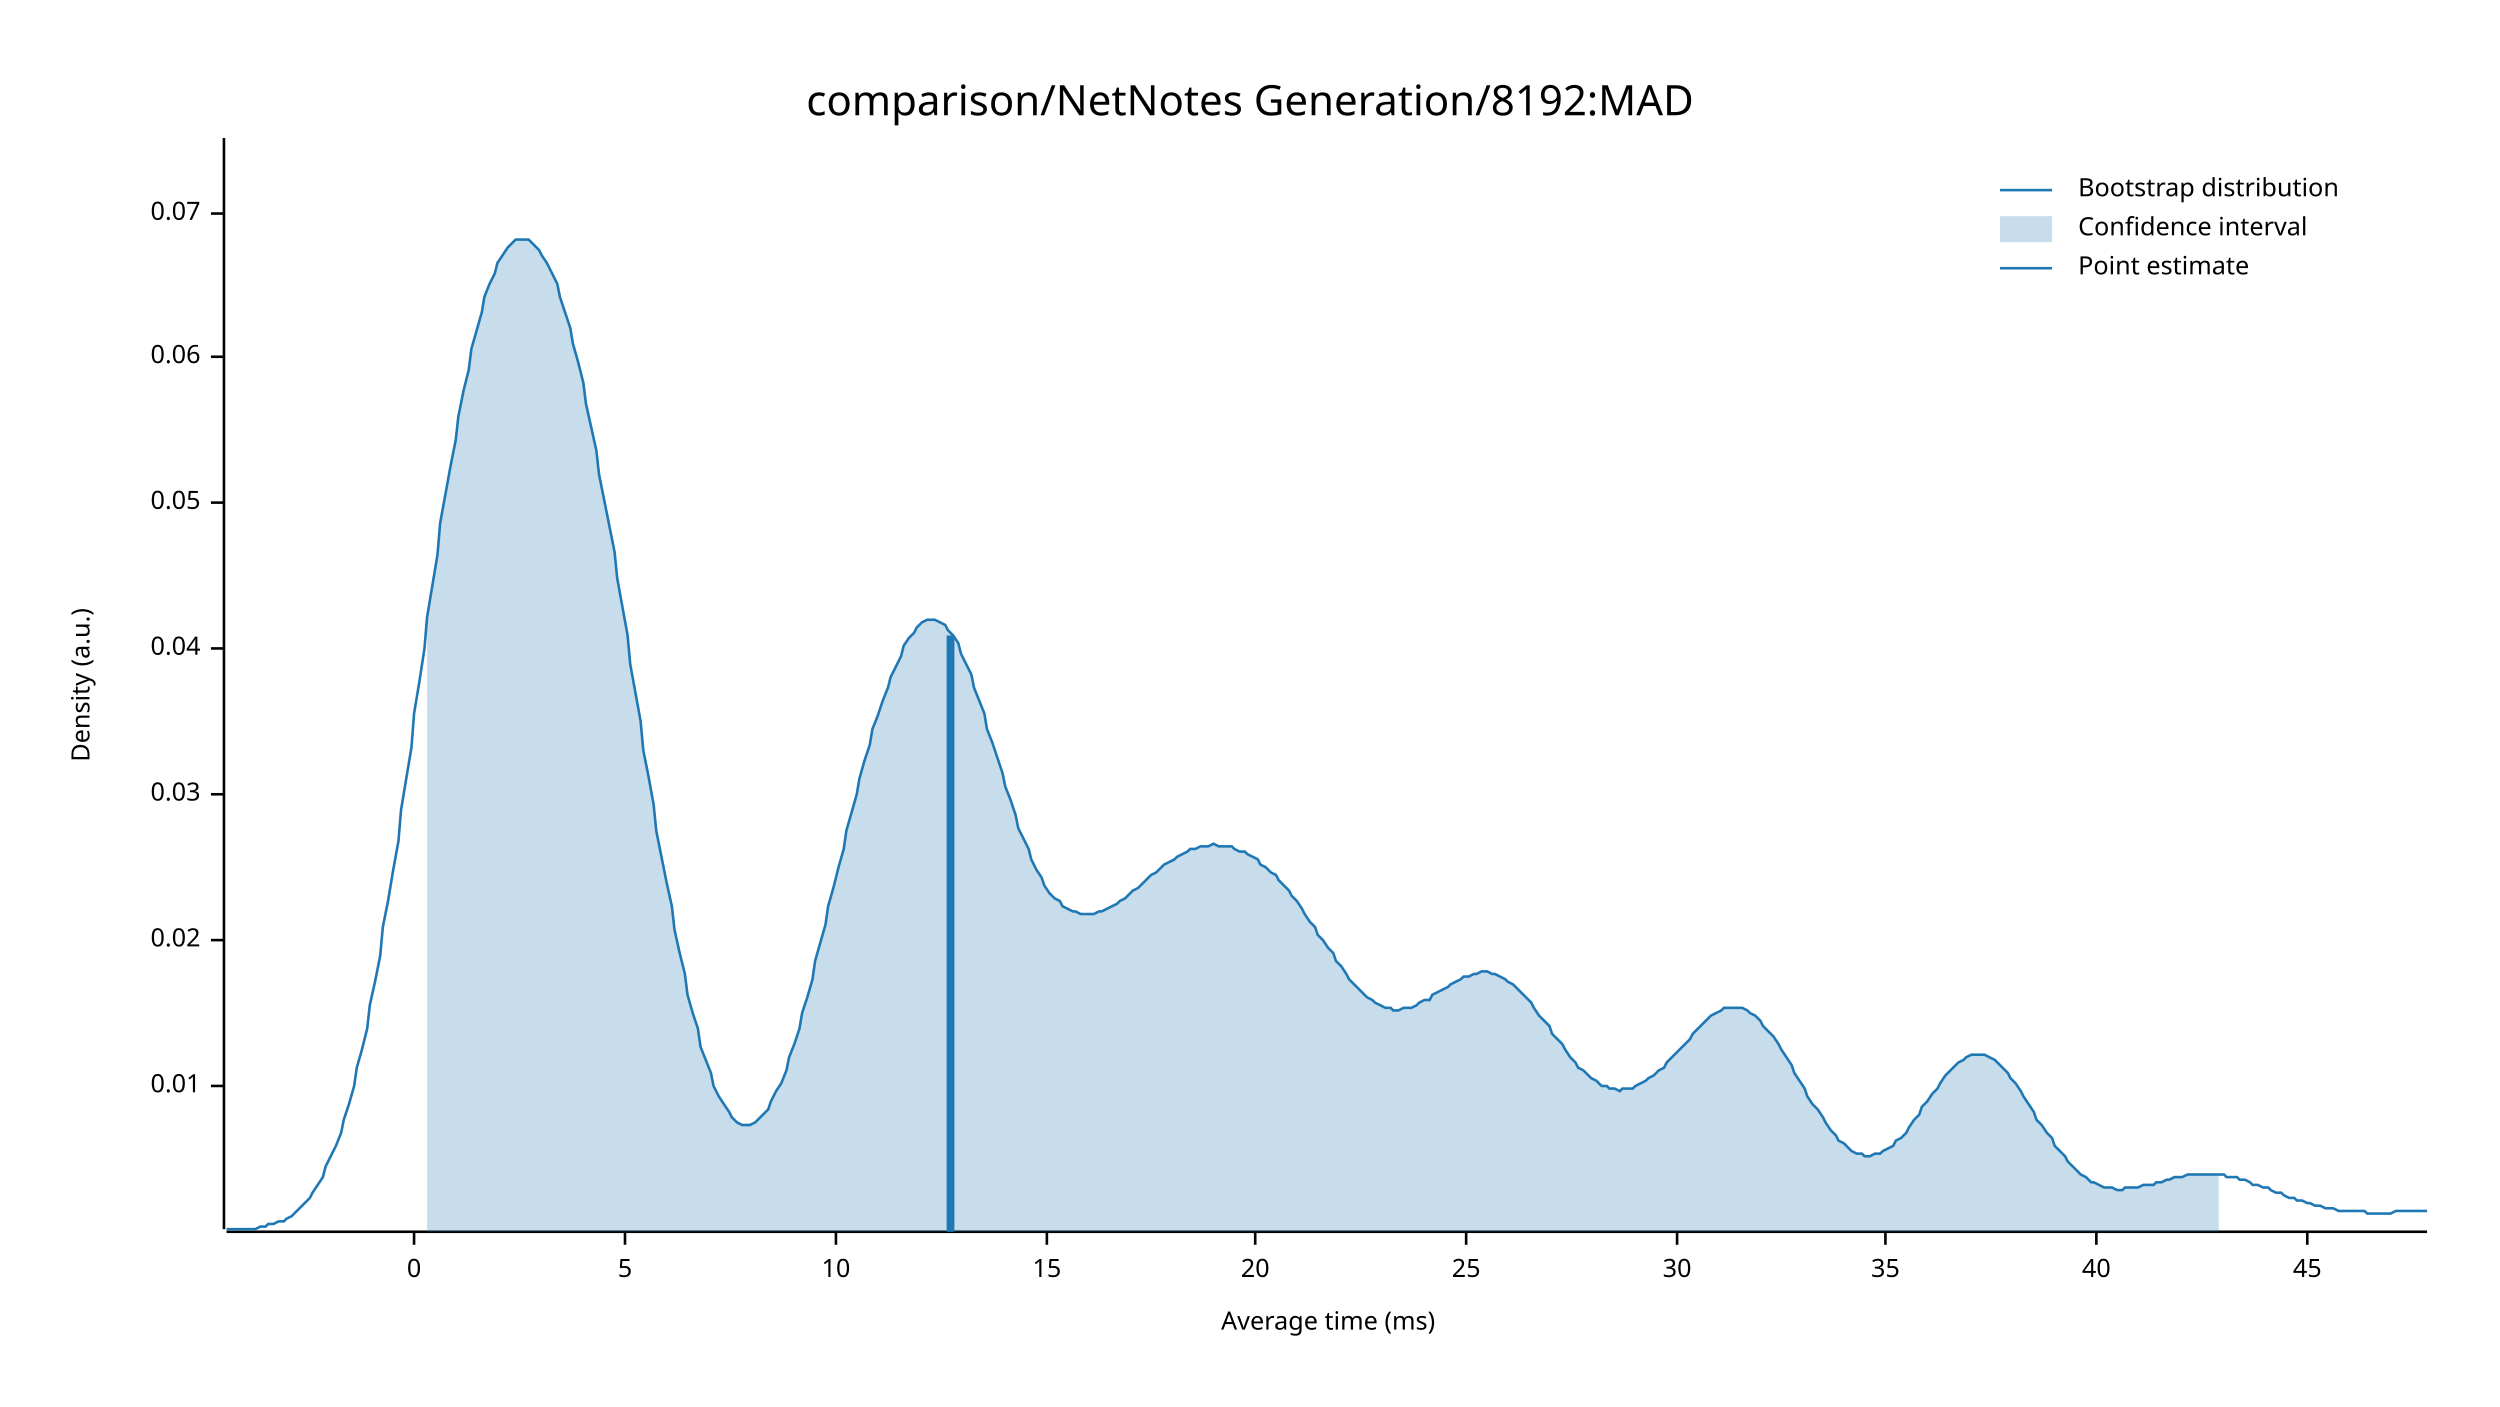
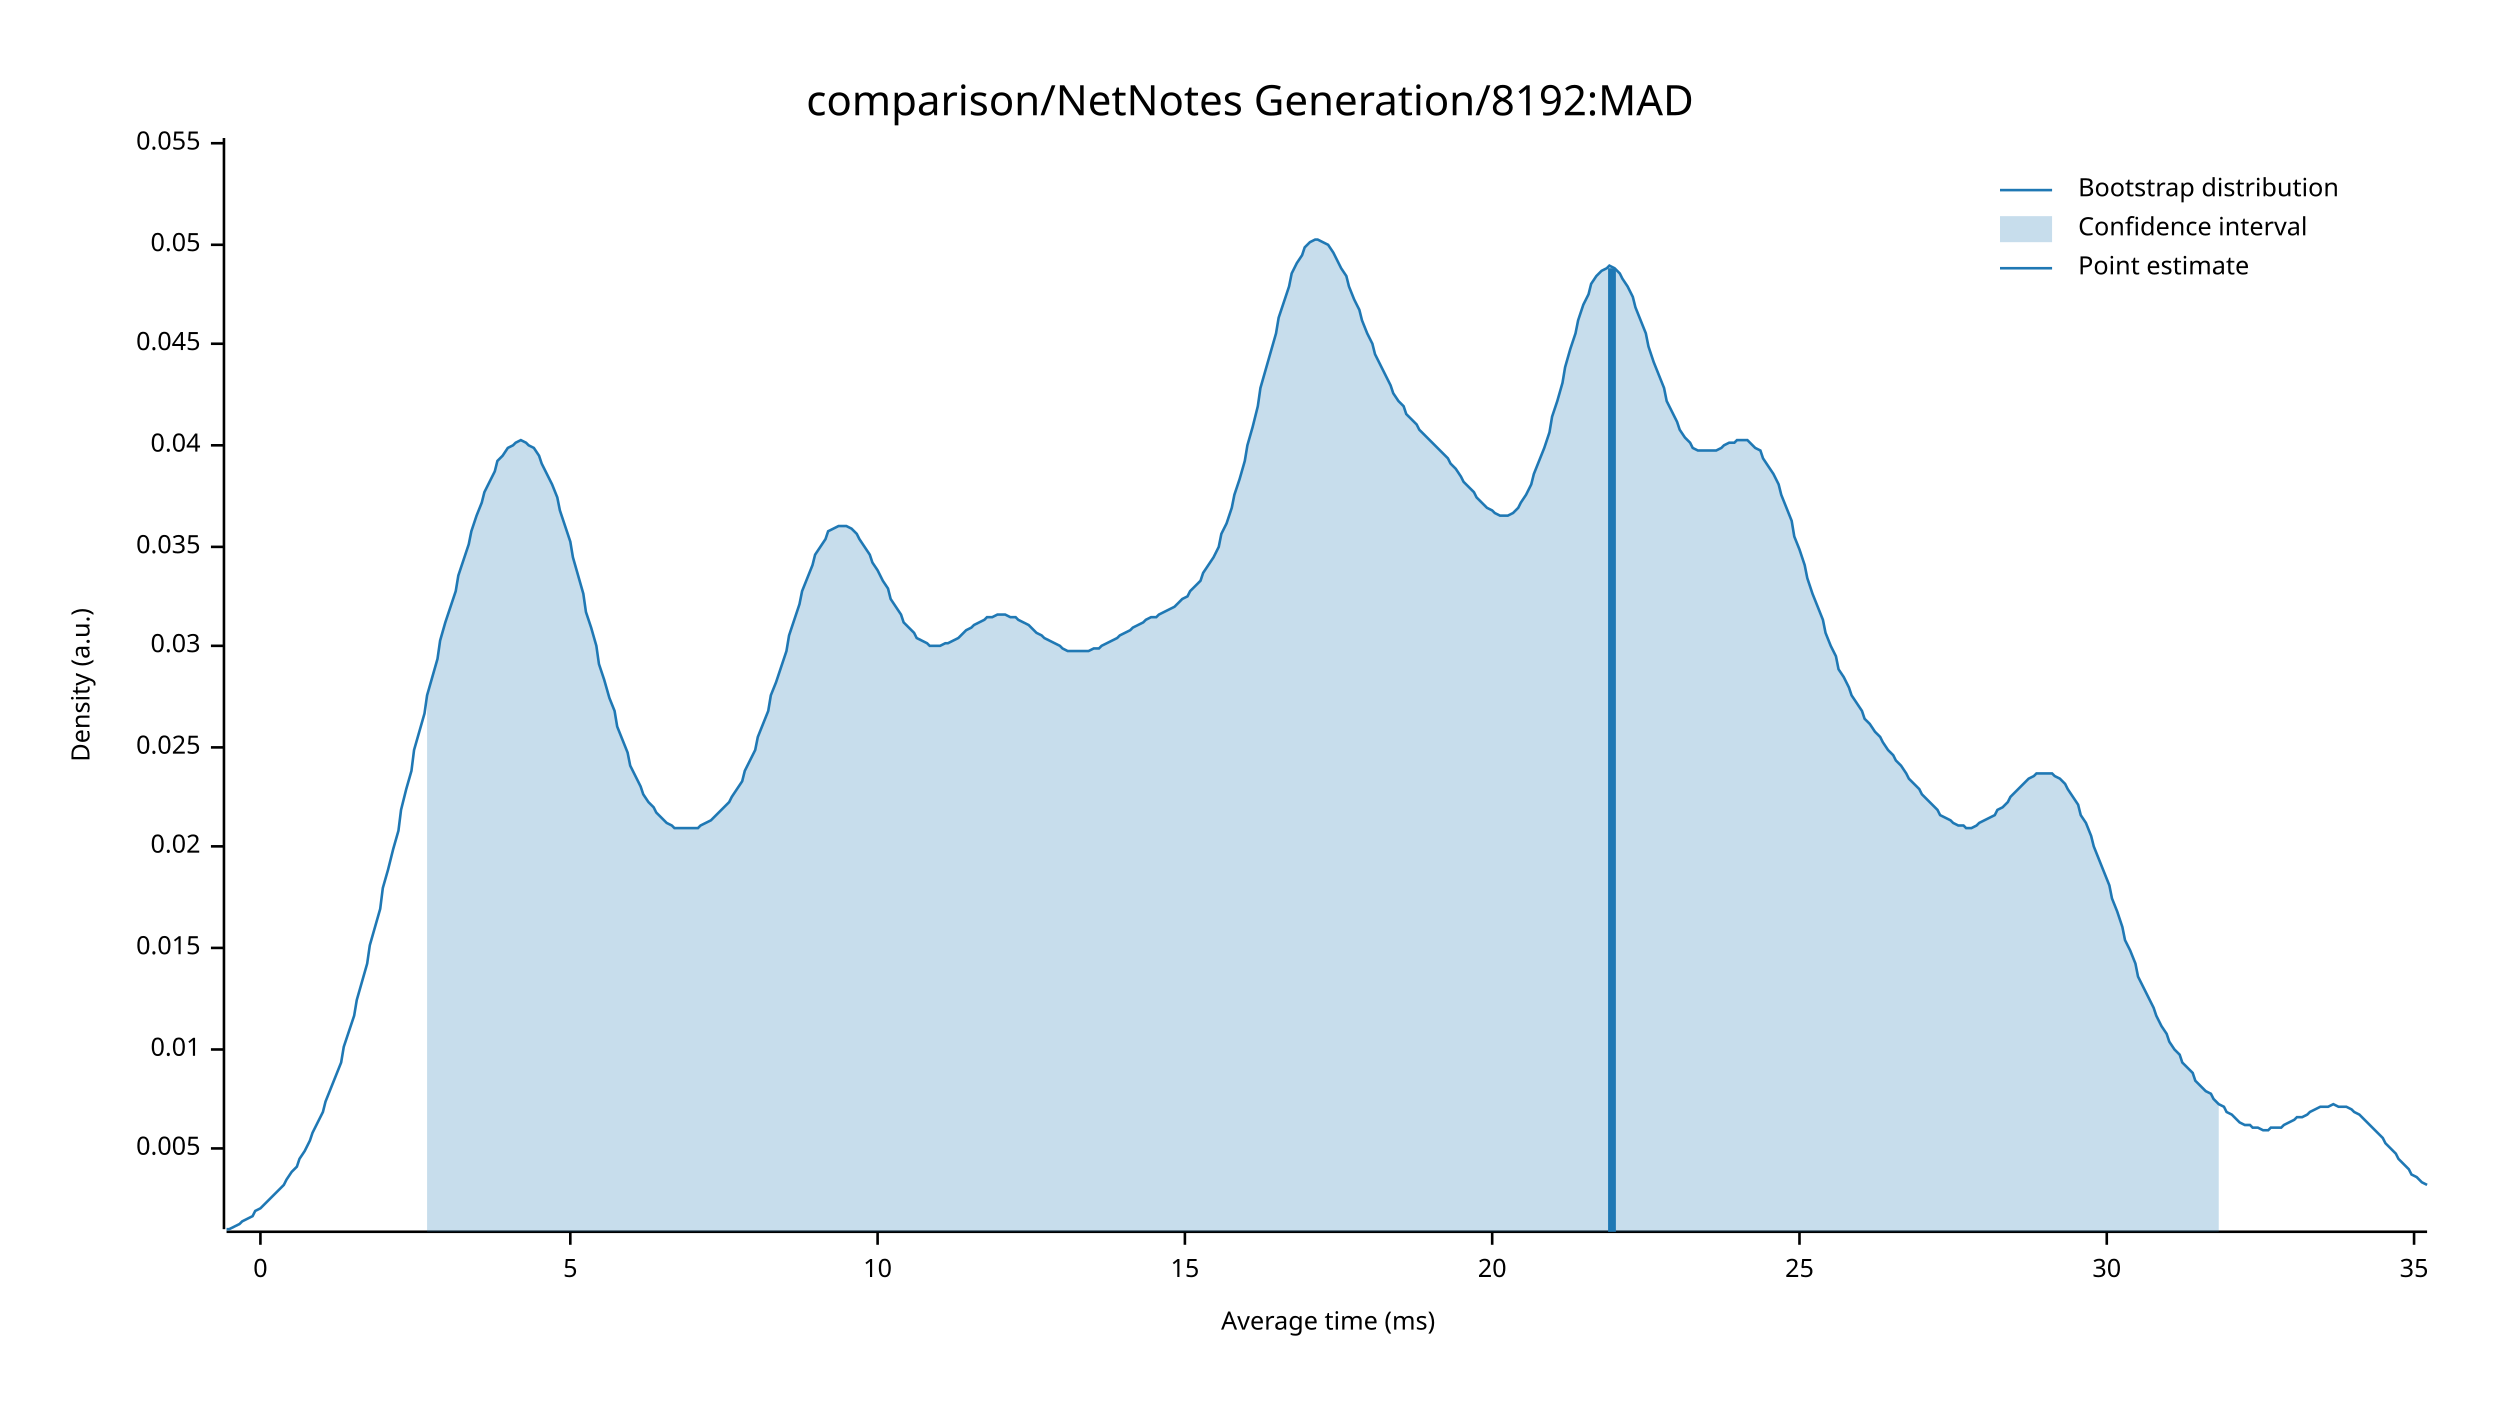
<svg xmlns="http://www.w3.org/2000/svg" width="960" height="540" viewBox="0 0 960 540">
  <text x="480" y="32" dy="0.76em" text-anchor="middle" font-family="sans-serif" font-size="16.129" opacity="1" fill="#000000">
comparison/NetNotes Generation/8192:MAD
</text>
  <text x="27" y="263" dy="0.76em" text-anchor="middle" font-family="sans-serif" font-size="9.677" opacity="1" fill="#000000" transform="rotate(270, 27, 263)">
Density (a.u.)
</text>
  <text x="510" y="513" dy="-0.5ex" text-anchor="middle" font-family="sans-serif" font-size="9.677" opacity="1" fill="#000000">
Average time (ms)
</text>
  <polyline fill="none" opacity="1" stroke="#000000" stroke-width="1" points="86,53 86,472 " />
-   <text x="77" y="417" dy="0.5ex" text-anchor="end" font-family="sans-serif" font-size="9.677" opacity="1" fill="#000000">
+   <text x="77" y="441" dy="0.5ex" text-anchor="end" font-family="sans-serif" font-size="9.677" opacity="1" fill="#000000">
+ 0.005
+ </text>
+   <polyline fill="none" opacity="1" stroke="#000000" stroke-width="1" points="81,441 86,441 " />
+   <text x="77" y="403" dy="0.5ex" text-anchor="end" font-family="sans-serif" font-size="9.677" opacity="1" fill="#000000">
0.01
</text>
-   <polyline fill="none" opacity="1" stroke="#000000" stroke-width="1" points="81,417 86,417 " />
-   <text x="77" y="361" dy="0.5ex" text-anchor="end" font-family="sans-serif" font-size="9.677" opacity="1" fill="#000000">
+   <polyline fill="none" opacity="1" stroke="#000000" stroke-width="1" points="81,403 86,403 " />
+   <text x="77" y="364" dy="0.5ex" text-anchor="end" font-family="sans-serif" font-size="9.677" opacity="1" fill="#000000">
+ 0.015
+ </text>
+   <polyline fill="none" opacity="1" stroke="#000000" stroke-width="1" points="81,364 86,364 " />
+   <text x="77" y="325" dy="0.5ex" text-anchor="end" font-family="sans-serif" font-size="9.677" opacity="1" fill="#000000">
0.02
</text>
-   <polyline fill="none" opacity="1" stroke="#000000" stroke-width="1" points="81,361 86,361 " />
-   <text x="77" y="305" dy="0.5ex" text-anchor="end" font-family="sans-serif" font-size="9.677" opacity="1" fill="#000000">
+   <polyline fill="none" opacity="1" stroke="#000000" stroke-width="1" points="81,325 86,325 " />
+   <text x="77" y="287" dy="0.5ex" text-anchor="end" font-family="sans-serif" font-size="9.677" opacity="1" fill="#000000">
+ 0.025
+ </text>
+   <polyline fill="none" opacity="1" stroke="#000000" stroke-width="1" points="81,287 86,287 " />
+   <text x="77" y="248" dy="0.5ex" text-anchor="end" font-family="sans-serif" font-size="9.677" opacity="1" fill="#000000">
0.03
</text>
-   <polyline fill="none" opacity="1" stroke="#000000" stroke-width="1" points="81,305 86,305 " />
-   <text x="77" y="249" dy="0.5ex" text-anchor="end" font-family="sans-serif" font-size="9.677" opacity="1" fill="#000000">
+   <polyline fill="none" opacity="1" stroke="#000000" stroke-width="1" points="81,248 86,248 " />
+   <text x="77" y="210" dy="0.5ex" text-anchor="end" font-family="sans-serif" font-size="9.677" opacity="1" fill="#000000">
+ 0.035
+ </text>
+   <polyline fill="none" opacity="1" stroke="#000000" stroke-width="1" points="81,210 86,210 " />
+   <text x="77" y="171" dy="0.5ex" text-anchor="end" font-family="sans-serif" font-size="9.677" opacity="1" fill="#000000">
0.04
</text>
-   <polyline fill="none" opacity="1" stroke="#000000" stroke-width="1" points="81,249 86,249 " />
-   <text x="77" y="193" dy="0.5ex" text-anchor="end" font-family="sans-serif" font-size="9.677" opacity="1" fill="#000000">
+   <polyline fill="none" opacity="1" stroke="#000000" stroke-width="1" points="81,171 86,171 " />
+   <text x="77" y="132" dy="0.5ex" text-anchor="end" font-family="sans-serif" font-size="9.677" opacity="1" fill="#000000">
+ 0.045
+ </text>
+   <polyline fill="none" opacity="1" stroke="#000000" stroke-width="1" points="81,132 86,132 " />
+   <text x="77" y="94" dy="0.5ex" text-anchor="end" font-family="sans-serif" font-size="9.677" opacity="1" fill="#000000">
0.05
</text>
-   <polyline fill="none" opacity="1" stroke="#000000" stroke-width="1" points="81,193 86,193 " />
-   <text x="77" y="137" dy="0.5ex" text-anchor="end" font-family="sans-serif" font-size="9.677" opacity="1" fill="#000000">
- 0.06
+   <polyline fill="none" opacity="1" stroke="#000000" stroke-width="1" points="81,94 86,94 " />
+   <text x="77" y="55" dy="0.5ex" text-anchor="end" font-family="sans-serif" font-size="9.677" opacity="1" fill="#000000">
+ 0.055
</text>
-   <polyline fill="none" opacity="1" stroke="#000000" stroke-width="1" points="81,137 86,137 " />
-   <text x="77" y="82" dy="0.5ex" text-anchor="end" font-family="sans-serif" font-size="9.677" opacity="1" fill="#000000">
- 0.07
- </text>
-   <polyline fill="none" opacity="1" stroke="#000000" stroke-width="1" points="81,82 86,82 " />
+   <polyline fill="none" opacity="1" stroke="#000000" stroke-width="1" points="81,55 86,55 " />
  <polyline fill="none" opacity="1" stroke="#000000" stroke-width="1" points="87,473 932,473 " />
-   <text x="159" y="483" dy="0.76em" text-anchor="middle" font-family="sans-serif" font-size="9.677" opacity="1" fill="#000000">
+   <text x="100" y="483" dy="0.76em" text-anchor="middle" font-family="sans-serif" font-size="9.677" opacity="1" fill="#000000">
0
</text>
-   <polyline fill="none" opacity="1" stroke="#000000" stroke-width="1" points="159,473 159,478 " />
-   <text x="240" y="483" dy="0.76em" text-anchor="middle" font-family="sans-serif" font-size="9.677" opacity="1" fill="#000000">
+   <polyline fill="none" opacity="1" stroke="#000000" stroke-width="1" points="100,473 100,478 " />
+   <text x="219" y="483" dy="0.76em" text-anchor="middle" font-family="sans-serif" font-size="9.677" opacity="1" fill="#000000">
5
</text>
-   <polyline fill="none" opacity="1" stroke="#000000" stroke-width="1" points="240,473 240,478 " />
-   <text x="321" y="483" dy="0.76em" text-anchor="middle" font-family="sans-serif" font-size="9.677" opacity="1" fill="#000000">
+   <polyline fill="none" opacity="1" stroke="#000000" stroke-width="1" points="219,473 219,478 " />
+   <text x="337" y="483" dy="0.76em" text-anchor="middle" font-family="sans-serif" font-size="9.677" opacity="1" fill="#000000">
10
</text>
-   <polyline fill="none" opacity="1" stroke="#000000" stroke-width="1" points="321,473 321,478 " />
-   <text x="402" y="483" dy="0.76em" text-anchor="middle" font-family="sans-serif" font-size="9.677" opacity="1" fill="#000000">
+   <polyline fill="none" opacity="1" stroke="#000000" stroke-width="1" points="337,473 337,478 " />
+   <text x="455" y="483" dy="0.76em" text-anchor="middle" font-family="sans-serif" font-size="9.677" opacity="1" fill="#000000">
15
</text>
-   <polyline fill="none" opacity="1" stroke="#000000" stroke-width="1" points="402,473 402,478 " />
-   <text x="482" y="483" dy="0.76em" text-anchor="middle" font-family="sans-serif" font-size="9.677" opacity="1" fill="#000000">
+   <polyline fill="none" opacity="1" stroke="#000000" stroke-width="1" points="455,473 455,478 " />
+   <text x="573" y="483" dy="0.76em" text-anchor="middle" font-family="sans-serif" font-size="9.677" opacity="1" fill="#000000">
20
</text>
-   <polyline fill="none" opacity="1" stroke="#000000" stroke-width="1" points="482,473 482,478 " />
-   <text x="563" y="483" dy="0.76em" text-anchor="middle" font-family="sans-serif" font-size="9.677" opacity="1" fill="#000000">
+   <polyline fill="none" opacity="1" stroke="#000000" stroke-width="1" points="573,473 573,478 " />
+   <text x="691" y="483" dy="0.76em" text-anchor="middle" font-family="sans-serif" font-size="9.677" opacity="1" fill="#000000">
25
</text>
-   <polyline fill="none" opacity="1" stroke="#000000" stroke-width="1" points="563,473 563,478 " />
-   <text x="644" y="483" dy="0.76em" text-anchor="middle" font-family="sans-serif" font-size="9.677" opacity="1" fill="#000000">
+   <polyline fill="none" opacity="1" stroke="#000000" stroke-width="1" points="691,473 691,478 " />
+   <text x="809" y="483" dy="0.76em" text-anchor="middle" font-family="sans-serif" font-size="9.677" opacity="1" fill="#000000">
30
</text>
-   <polyline fill="none" opacity="1" stroke="#000000" stroke-width="1" points="644,473 644,478 " />
-   <text x="724" y="483" dy="0.76em" text-anchor="middle" font-family="sans-serif" font-size="9.677" opacity="1" fill="#000000">
+   <polyline fill="none" opacity="1" stroke="#000000" stroke-width="1" points="809,473 809,478 " />
+   <text x="927" y="483" dy="0.76em" text-anchor="middle" font-family="sans-serif" font-size="9.677" opacity="1" fill="#000000">
35
</text>
-   <polyline fill="none" opacity="1" stroke="#000000" stroke-width="1" points="724,473 724,478 " />
-   <text x="805" y="483" dy="0.76em" text-anchor="middle" font-family="sans-serif" font-size="9.677" opacity="1" fill="#000000">
- 40
- </text>
-   <polyline fill="none" opacity="1" stroke="#000000" stroke-width="1" points="805,473 805,478 " />
-   <text x="886" y="483" dy="0.76em" text-anchor="middle" font-family="sans-serif" font-size="9.677" opacity="1" fill="#000000">
- 45
- </text>
-   <polyline fill="none" opacity="1" stroke="#000000" stroke-width="1" points="886,473 886,478 " />
-   <polyline fill="none" opacity="1" stroke="#1F78B4" stroke-width="1" points="87,472 88,472 90,472 92,472 93,472 95,472 97,472 98,472 100,471 102,471 103,470 105,470 107,469 109,469 110,468 112,467 114,465 115,464 117,462 119,460 120,458 122,455 124,452 125,448 127,444 129,440 131,435 132,430 134,424 136,417 137,410 139,403 141,395 142,386 144,377 146,367 147,356 149,346 151,334 153,323 154,311 156,299 158,287 159,274 161,262 163,249 164,237 166,225 168,213 169,201 171,190 173,179 175,169 176,160 178,150 180,142 181,134 183,127 185,120 186,114 188,109 190,105 191,101 193,98 195,95 197,93 198,92 200,92 202,92 203,92 205,94 207,96 208,98 210,101 212,105 214,109 215,114 217,120 219,126 220,132 222,139 224,147 225,155 227,164 229,173 230,182 232,192 234,202 236,212 237,222 239,233 241,244 242,255 244,266 246,277 247,288 249,298 251,309 252,319 254,329 256,339 258,348 259,357 261,366 263,374 264,382 266,389 268,395 269,402 271,407 273,412 274,417 276,421 278,424 280,427 281,429 283,431 285,432 286,432 288,432 290,431 291,430 293,428 295,426 296,423 298,419 300,416 302,411 303,406 305,401 307,395 308,389 310,383 312,376 313,369 315,362 317,355 318,348 320,341 322,333 324,326 325,319 327,312 329,305 330,299 332,292 334,286 335,280 337,275 339,269 341,264 342,260 344,256 346,252 347,248 349,245 351,243 352,241 354,239 356,238 357,238 359,238 361,239 363,240 364,242 366,244 368,247 369,251 371,255 373,259 374,264 376,269 378,274 379,280 381,285 383,291 385,297 386,302 388,307 390,313 391,318 393,322 395,326 396,330 398,334 400,337 401,340 403,343 405,345 407,346 408,348 410,349 412,350 413,350 415,351 417,351 418,351 420,351 422,350 423,350 425,349 427,348 429,347 430,346 432,345 434,343 435,342 437,341 439,339 440,338 442,336 444,335 445,334 447,332 449,331 451,330 452,329 454,328 456,327 457,326 459,326 461,325 462,325 464,325 466,324 468,325 469,325 471,325 473,325 474,326 476,327 478,327 479,328 481,329 483,330 484,332 486,333 488,335 490,336 491,338 493,340 495,342 496,344 498,346 500,349 501,351 503,354 505,356 506,359 508,361 510,364 512,366 513,369 515,371 517,374 518,376 520,378 522,380 523,381 525,383 527,384 528,385 530,386 532,387 534,387 535,388 537,388 539,387 540,387 542,387 544,386 545,385 547,384 549,384 550,382 552,381 554,380 556,379 557,378 559,377 561,376 562,375 564,375 566,374 567,374 569,373 571,373 573,374 574,374 576,375 578,376 579,377 581,378 583,380 584,381 586,383 588,385 589,387 591,390 593,392 595,394 596,397 598,399 600,401 601,403 603,406 605,408 606,410 608,411 610,413 611,414 613,415 615,417 617,417 618,418 620,418 622,419 623,418 625,418 627,418 628,417 630,416 632,415 633,414 635,413 637,411 639,410 640,408 642,406 644,404 645,403 647,401 649,399 650,397 652,395 654,393 655,392 657,390 659,389 661,388 662,387 664,387 666,387 667,387 669,387 671,388 672,389 674,390 676,392 677,394 679,396 681,398 683,401 684,403 686,406 688,409 689,412 691,415 693,418 694,421 696,424 698,426 700,429 701,431 703,434 705,436 706,438 708,439 710,441 711,442 713,443 715,443 716,444 718,444 720,443 722,443 723,442 725,441 727,440 728,438 730,437 732,435 733,433 735,430 737,428 738,425 740,423 742,420 744,418 745,416 747,413 749,411 750,410 752,408 754,407 755,406 757,405 759,405 760,405 762,405 764,406 766,407 767,408 769,410 771,412 772,414 774,416 776,419 777,421 779,424 781,427 782,430 784,432 786,435 788,437 789,440 791,442 793,444 794,446 796,448 798,450 799,451 801,452 803,454 804,454 806,455 808,456 810,456 811,456 813,457 815,457 816,456 818,456 820,456 821,456 823,455 825,455 827,455 828,454 830,454 832,453 833,453 835,452 837,452 838,452 840,451 842,451 843,451 845,451 847,451 849,451 850,451 852,451 854,451 855,452 857,452 859,452 860,453 862,453 864,454 865,455 867,455 869,456 871,456 872,457 874,458 876,458 877,459 879,460 881,460 882,461 884,461 886,462 887,462 889,463 891,463 893,464 894,464 896,464 898,465 899,465 901,465 903,465 904,465 906,465 908,465 909,466 911,466 913,466 915,466 916,466 918,466 920,465 921,465 923,465 925,465 926,465 928,465 930,465 932,465 " />
-   <polygon opacity="0.25" fill="#1F78B4" points="164,237 166,225 168,213 169,201 171,190 173,179 175,169 176,160 178,150 180,142 181,134 183,127 185,120 186,114 188,109 190,105 191,101 193,98 195,95 197,93 198,92 200,92 202,92 203,92 205,94 207,96 208,98 210,101 212,105 214,109 215,114 217,120 219,126 220,132 222,139 224,147 225,155 227,164 229,173 230,182 232,192 234,202 236,212 237,222 239,233 241,244 242,255 244,266 246,277 247,288 249,298 251,309 252,319 254,329 256,339 258,348 259,357 261,366 263,374 264,382 266,389 268,395 269,402 271,407 273,412 274,417 276,421 278,424 280,427 281,429 283,431 285,432 286,432 288,432 290,431 291,430 293,428 295,426 296,423 298,419 300,416 302,411 303,406 305,401 307,395 308,389 310,383 312,376 313,369 315,362 317,355 318,348 320,341 322,333 324,326 325,319 327,312 329,305 330,299 332,292 334,286 335,280 337,275 339,269 341,264 342,260 344,256 346,252 347,248 349,245 351,243 352,241 354,239 356,238 357,238 359,238 361,239 363,240 364,242 366,244 368,247 369,251 371,255 373,259 374,264 376,269 378,274 379,280 381,285 383,291 385,297 386,302 388,307 390,313 391,318 393,322 395,326 396,330 398,334 400,337 401,340 403,343 405,345 407,346 408,348 410,349 412,350 413,350 415,351 417,351 418,351 420,351 422,350 423,350 425,349 427,348 429,347 430,346 432,345 434,343 435,342 437,341 439,339 440,338 442,336 444,335 445,334 447,332 449,331 451,330 452,329 454,328 456,327 457,326 459,326 461,325 462,325 464,325 466,324 468,325 469,325 471,325 473,325 474,326 476,327 478,327 479,328 481,329 483,330 484,332 486,333 488,335 490,336 491,338 493,340 495,342 496,344 498,346 500,349 501,351 503,354 505,356 506,359 508,361 510,364 512,366 513,369 515,371 517,374 518,376 520,378 522,380 523,381 525,383 527,384 528,385 530,386 532,387 534,387 535,388 537,388 539,387 540,387 542,387 544,386 545,385 547,384 549,384 550,382 552,381 554,380 556,379 557,378 559,377 561,376 562,375 564,375 566,374 567,374 569,373 571,373 573,374 574,374 576,375 578,376 579,377 581,378 583,380 584,381 586,383 588,385 589,387 591,390 593,392 595,394 596,397 598,399 600,401 601,403 603,406 605,408 606,410 608,411 610,413 611,414 613,415 615,417 617,417 618,418 620,418 622,419 623,418 625,418 627,418 628,417 630,416 632,415 633,414 635,413 637,411 639,410 640,408 642,406 644,404 645,403 647,401 649,399 650,397 652,395 654,393 655,392 657,390 659,389 661,388 662,387 664,387 666,387 667,387 669,387 671,388 672,389 674,390 676,392 677,394 679,396 681,398 683,401 684,403 686,406 688,409 689,412 691,415 693,418 694,421 696,424 698,426 700,429 701,431 703,434 705,436 706,438 708,439 710,441 711,442 713,443 715,443 716,444 718,444 720,443 722,443 723,442 725,441 727,440 728,438 730,437 732,435 733,433 735,430 737,428 738,425 740,423 742,420 744,418 745,416 747,413 749,411 750,410 752,408 754,407 755,406 757,405 759,405 760,405 762,405 764,406 766,407 767,408 769,410 771,412 772,414 774,416 776,419 777,421 779,424 781,427 782,430 784,432 786,435 788,437 789,440 791,442 793,444 794,446 796,448 798,450 799,451 801,452 803,454 804,454 806,455 808,456 810,456 811,456 813,457 815,457 816,456 818,456 820,456 821,456 823,455 825,455 827,455 828,454 830,454 832,453 833,453 835,452 837,452 838,452 840,451 842,451 843,451 845,451 847,451 849,451 850,451 852,451 852,473 164,473 " />
-   <polyline fill="none" opacity="1" stroke="#1F78B4" stroke-width="3" points="365,473 365,244 " />
+   <polyline fill="none" opacity="1" stroke="#000000" stroke-width="1" points="927,473 927,478 " />
+   <polyline fill="none" opacity="1" stroke="#1F78B4" stroke-width="1" points="87,472 88,472 90,471 92,470 93,469 95,468 97,467 98,465 100,464 102,462 103,461 105,459 107,457 109,455 110,453 112,450 114,448 115,445 117,442 119,438 120,435 122,431 124,427 125,423 127,418 129,413 131,408 132,402 134,396 136,390 137,384 139,377 141,370 142,363 144,356 146,349 147,341 149,334 151,326 153,319 154,311 156,303 158,296 159,288 161,281 163,274 164,267 166,260 168,253 169,246 171,239 173,233 175,227 176,221 178,215 180,209 181,204 183,198 185,193 186,189 188,185 190,181 191,177 193,175 195,172 197,171 198,170 200,169 202,170 203,171 205,172 207,175 208,178 210,182 212,186 214,191 215,196 217,202 219,208 220,214 222,221 224,228 225,235 227,241 229,248 230,255 232,261 234,268 236,273 237,279 239,284 241,289 242,294 244,298 246,302 247,305 249,308 251,310 252,312 254,314 256,316 258,317 259,318 261,318 263,318 264,318 266,318 268,318 269,317 271,316 273,315 274,314 276,312 278,310 280,308 281,306 283,303 285,300 286,296 288,292 290,288 291,283 293,278 295,273 296,267 298,262 300,256 302,250 303,244 305,238 307,232 308,227 310,222 312,217 313,213 315,210 317,207 318,204 320,203 322,202 324,202 325,202 327,203 329,205 330,207 332,210 334,213 335,216 337,219 339,223 341,226 342,230 344,233 346,236 347,239 349,241 351,243 352,245 354,246 356,247 357,248 359,248 361,248 363,247 364,247 366,246 368,245 369,244 371,242 373,241 374,240 376,239 378,238 379,237 381,237 383,236 385,236 386,236 388,237 390,237 391,238 393,239 395,240 396,241 398,243 400,244 401,245 403,246 405,247 407,248 408,249 410,250 412,250 413,250 415,250 417,250 418,250 420,249 422,249 423,248 425,247 427,246 429,245 430,244 432,243 434,242 435,241 437,240 439,239 440,238 442,237 444,237 445,236 447,235 449,234 451,233 452,232 454,230 456,229 457,227 459,225 461,223 462,220 464,217 466,214 468,210 469,205 471,201 473,195 474,190 476,184 478,177 479,171 481,164 483,156 484,149 486,142 488,135 490,128 491,122 493,116 495,110 496,105 498,101 500,98 501,95 503,93 505,92 506,92 508,93 510,94 512,97 513,99 515,103 517,106 518,110 520,115 522,119 523,123 525,128 527,132 528,136 530,140 532,144 534,148 535,151 537,154 539,156 540,159 542,161 544,163 545,165 547,167 549,169 550,170 552,172 554,174 556,176 557,178 559,180 561,183 562,185 564,187 566,189 567,191 569,193 571,195 573,196 574,197 576,198 578,198 579,198 581,197 583,195 584,193 586,190 588,186 589,182 591,177 593,172 595,166 596,160 598,154 600,147 601,141 603,134 605,128 606,123 608,117 610,113 611,109 613,106 615,104 617,103 618,102 620,103 622,105 623,107 625,110 627,114 628,118 630,123 632,128 633,133 635,139 637,144 639,149 640,154 642,158 644,162 645,165 647,168 649,170 650,172 652,173 654,173 655,173 657,173 659,173 661,172 662,171 664,170 666,170 667,169 669,169 671,169 672,170 674,172 676,173 677,176 679,179 681,182 683,186 684,190 686,195 688,200 689,206 691,211 693,217 694,222 696,228 698,233 700,238 701,243 703,248 705,252 706,257 708,260 710,264 711,267 713,270 715,273 716,276 718,278 720,281 722,283 723,285 725,288 727,290 728,292 730,294 732,297 733,299 735,301 737,303 738,305 740,307 742,309 744,311 745,313 747,314 749,315 750,316 752,317 754,317 755,318 757,318 759,317 760,316 762,315 764,314 766,313 767,311 769,310 771,308 772,306 774,304 776,302 777,301 779,299 781,298 782,297 784,297 786,297 788,297 789,298 791,299 793,301 794,303 796,306 798,309 799,313 801,316 803,321 804,325 806,330 808,335 810,340 811,345 813,350 815,356 816,361 818,365 820,370 821,375 823,379 825,383 827,387 828,390 830,394 832,397 833,400 835,403 837,405 838,408 840,410 842,412 843,415 845,417 847,419 849,420 850,422 852,424 854,425 855,427 857,428 859,430 860,431 862,432 864,432 865,433 867,433 869,434 871,434 872,433 874,433 876,433 877,432 879,431 881,430 882,429 884,429 886,428 887,427 889,426 891,425 893,425 894,425 896,424 898,425 899,425 901,425 903,426 904,427 906,428 908,430 909,431 911,433 913,435 915,437 916,439 918,441 920,443 921,445 923,447 925,449 926,451 928,452 930,454 932,455 " />
+   <polygon opacity="0.25" fill="#1F78B4" points="164,267 166,260 168,253 169,246 171,239 173,233 175,227 176,221 178,215 180,209 181,204 183,198 185,193 186,189 188,185 190,181 191,177 193,175 195,172 197,171 198,170 200,169 202,170 203,171 205,172 207,175 208,178 210,182 212,186 214,191 215,196 217,202 219,208 220,214 222,221 224,228 225,235 227,241 229,248 230,255 232,261 234,268 236,273 237,279 239,284 241,289 242,294 244,298 246,302 247,305 249,308 251,310 252,312 254,314 256,316 258,317 259,318 261,318 263,318 264,318 266,318 268,318 269,317 271,316 273,315 274,314 276,312 278,310 280,308 281,306 283,303 285,300 286,296 288,292 290,288 291,283 293,278 295,273 296,267 298,262 300,256 302,250 303,244 305,238 307,232 308,227 310,222 312,217 313,213 315,210 317,207 318,204 320,203 322,202 324,202 325,202 327,203 329,205 330,207 332,210 334,213 335,216 337,219 339,223 341,226 342,230 344,233 346,236 347,239 349,241 351,243 352,245 354,246 356,247 357,248 359,248 361,248 363,247 364,247 366,246 368,245 369,244 371,242 373,241 374,240 376,239 378,238 379,237 381,237 383,236 385,236 386,236 388,237 390,237 391,238 393,239 395,240 396,241 398,243 400,244 401,245 403,246 405,247 407,248 408,249 410,250 412,250 413,250 415,250 417,250 418,250 420,249 422,249 423,248 425,247 427,246 429,245 430,244 432,243 434,242 435,241 437,240 439,239 440,238 442,237 444,237 445,236 447,235 449,234 451,233 452,232 454,230 456,229 457,227 459,225 461,223 462,220 464,217 466,214 468,210 469,205 471,201 473,195 474,190 476,184 478,177 479,171 481,164 483,156 484,149 486,142 488,135 490,128 491,122 493,116 495,110 496,105 498,101 500,98 501,95 503,93 505,92 506,92 508,93 510,94 512,97 513,99 515,103 517,106 518,110 520,115 522,119 523,123 525,128 527,132 528,136 530,140 532,144 534,148 535,151 537,154 539,156 540,159 542,161 544,163 545,165 547,167 549,169 550,170 552,172 554,174 556,176 557,178 559,180 561,183 562,185 564,187 566,189 567,191 569,193 571,195 573,196 574,197 576,198 578,198 579,198 581,197 583,195 584,193 586,190 588,186 589,182 591,177 593,172 595,166 596,160 598,154 600,147 601,141 603,134 605,128 606,123 608,117 610,113 611,109 613,106 615,104 617,103 618,102 620,103 622,105 623,107 625,110 627,114 628,118 630,123 632,128 633,133 635,139 637,144 639,149 640,154 642,158 644,162 645,165 647,168 649,170 650,172 652,173 654,173 655,173 657,173 659,173 661,172 662,171 664,170 666,170 667,169 669,169 671,169 672,170 674,172 676,173 677,176 679,179 681,182 683,186 684,190 686,195 688,200 689,206 691,211 693,217 694,222 696,228 698,233 700,238 701,243 703,248 705,252 706,257 708,260 710,264 711,267 713,270 715,273 716,276 718,278 720,281 722,283 723,285 725,288 727,290 728,292 730,294 732,297 733,299 735,301 737,303 738,305 740,307 742,309 744,311 745,313 747,314 749,315 750,316 752,317 754,317 755,318 757,318 759,317 760,316 762,315 764,314 766,313 767,311 769,310 771,308 772,306 774,304 776,302 777,301 779,299 781,298 782,297 784,297 786,297 788,297 789,298 791,299 793,301 794,303 796,306 798,309 799,313 801,316 803,321 804,325 806,330 808,335 810,340 811,345 813,350 815,356 816,361 818,365 820,370 821,375 823,379 825,383 827,387 828,390 830,394 832,397 833,400 835,403 837,405 838,408 840,410 842,412 843,415 845,417 847,419 849,420 850,422 852,424 852,473 164,473 " />
+   <polyline fill="none" opacity="1" stroke="#1F78B4" stroke-width="3" points="619,473 619,103 " />
  <text x="798" y="68" dy="0.76em" text-anchor="start" font-family="sans-serif" font-size="9.677" opacity="1" fill="#000000">
Bootstrap distribution
</text>
  <text x="798" y="83" dy="0.76em" text-anchor="start" font-family="sans-serif" font-size="9.677" opacity="1" fill="#000000">
Confidence interval
</text>
  <text x="798" y="98" dy="0.76em" text-anchor="start" font-family="sans-serif" font-size="9.677" opacity="1" fill="#000000">
Point estimate
</text>
  <polyline fill="none" opacity="1" stroke="#1F78B4" stroke-width="1" points="768,73 788,73 " />
  <rect x="768" y="83" width="20" height="10" opacity="0.25" fill="#1F78B4" stroke="none" />
  <polyline fill="none" opacity="1" stroke="#1F78B4" stroke-width="1" points="768,103 788,103 " />
</svg>
